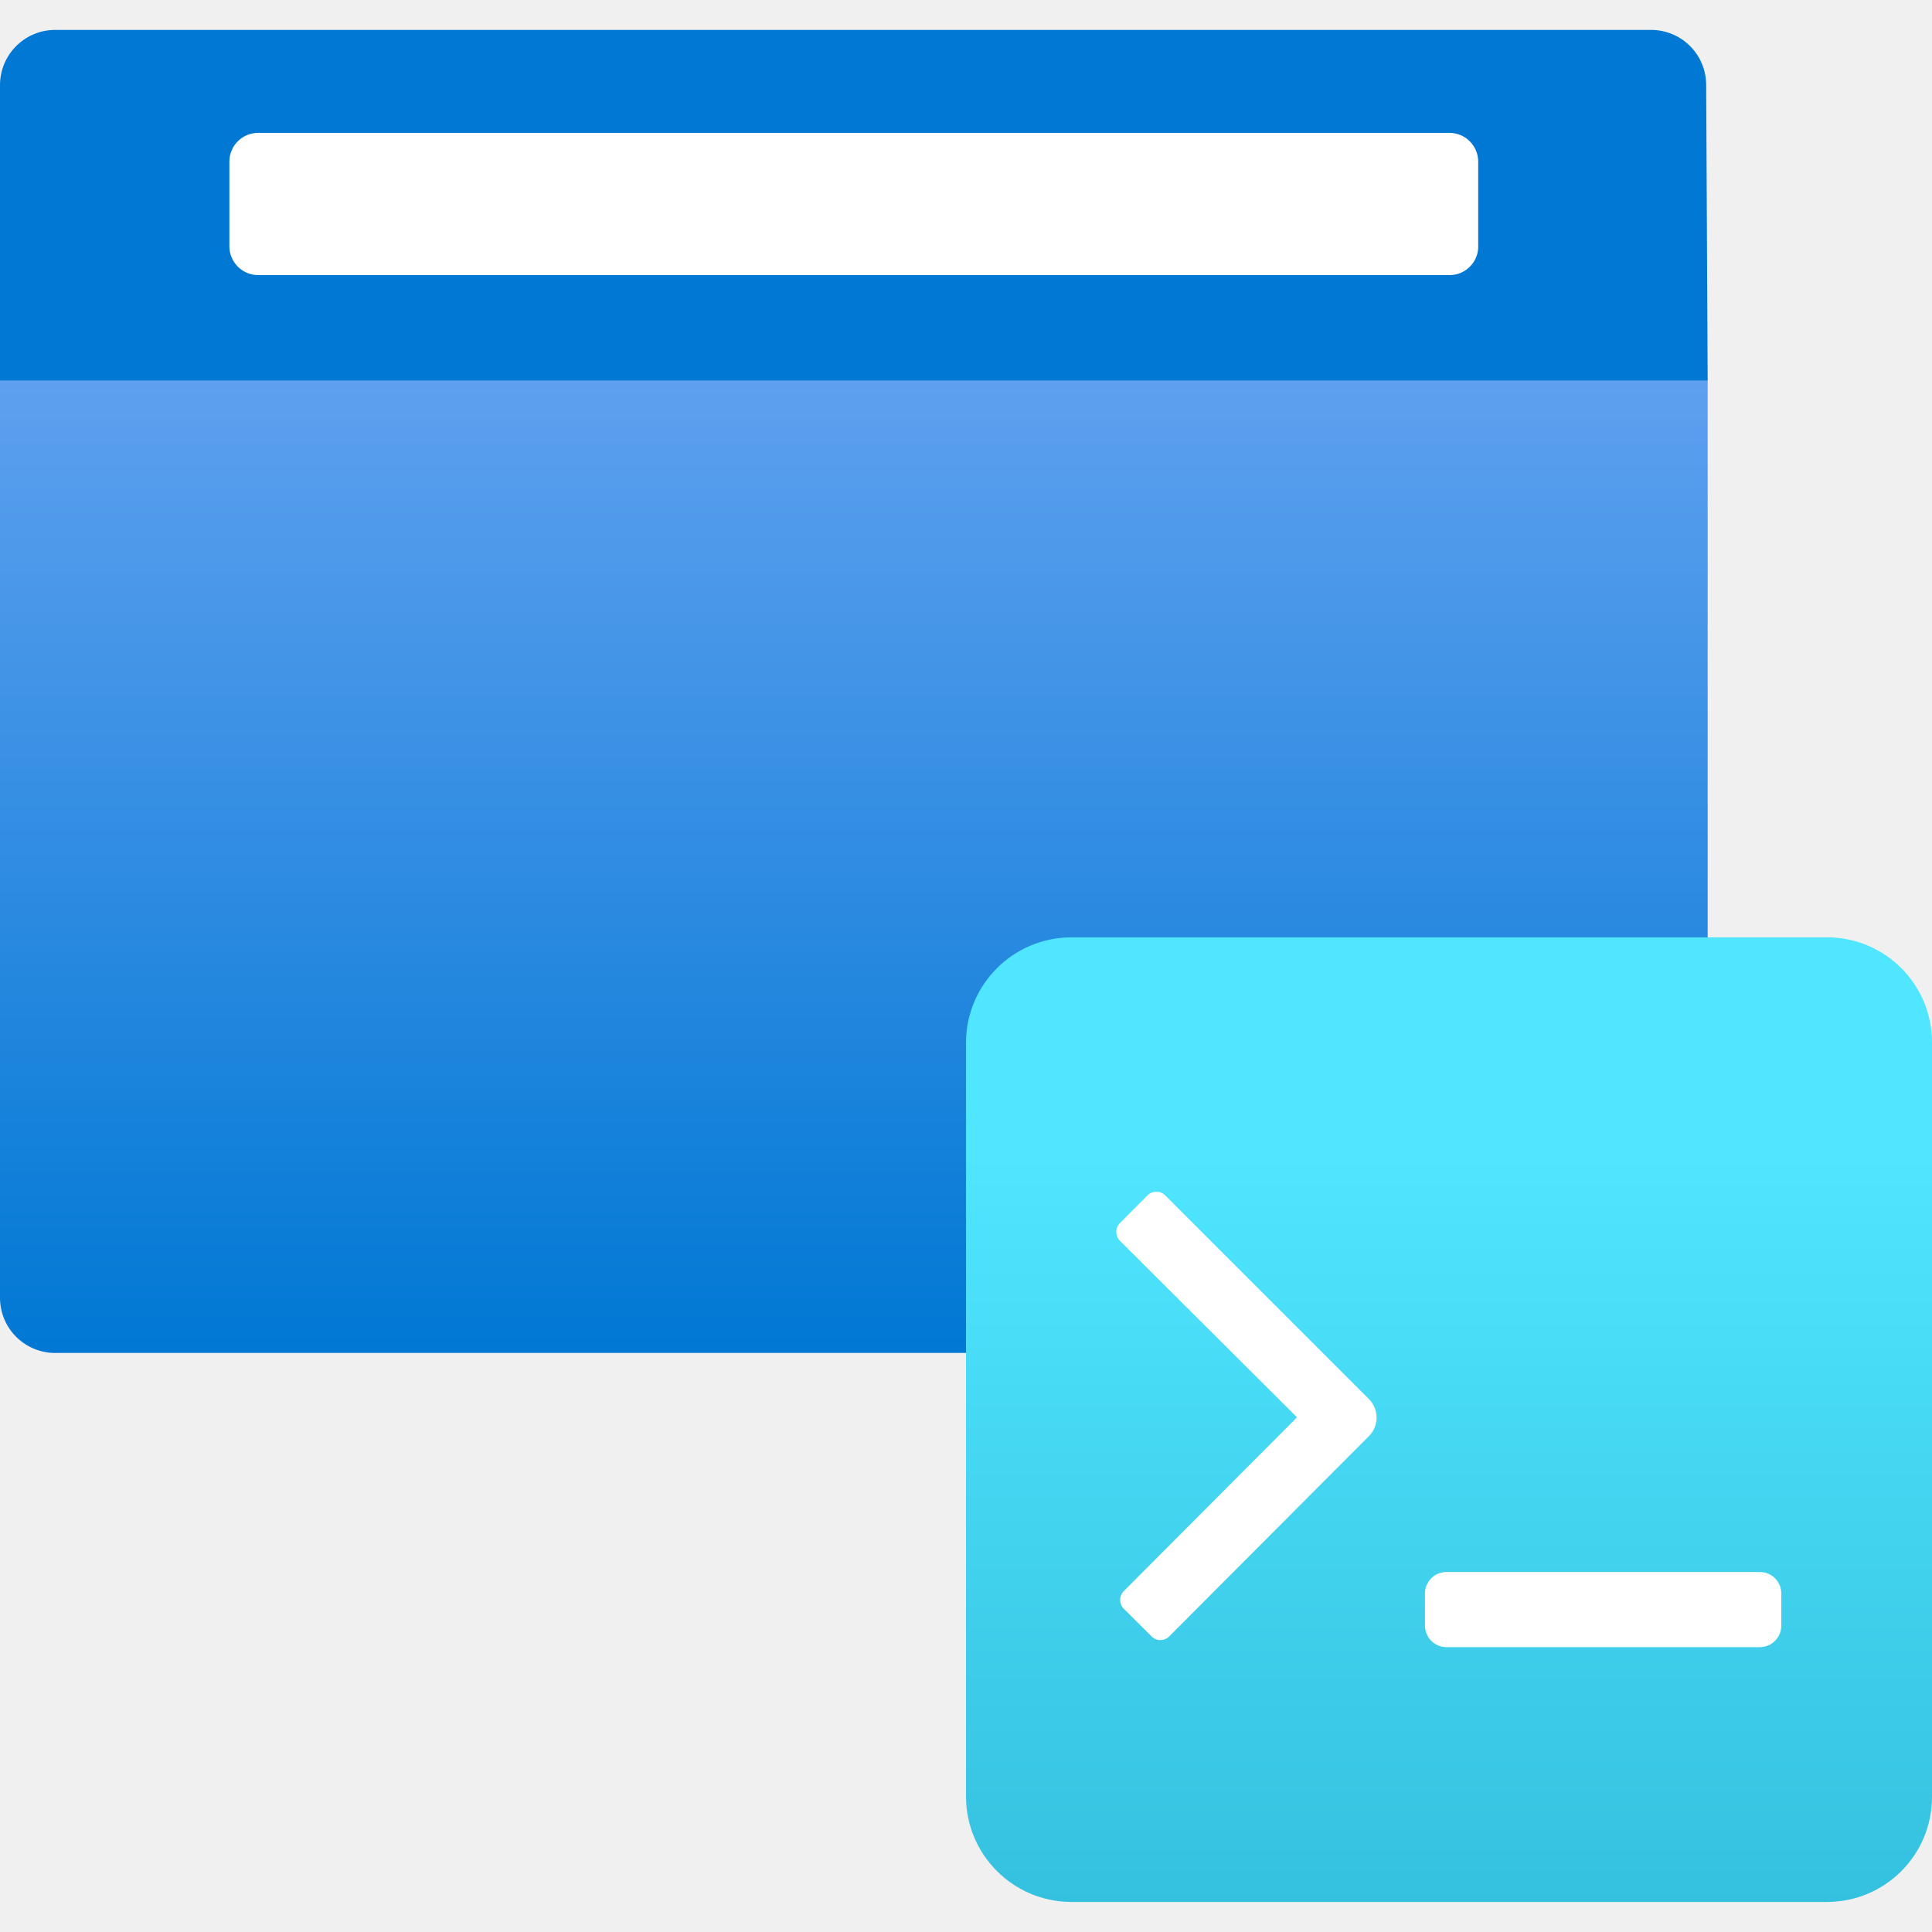
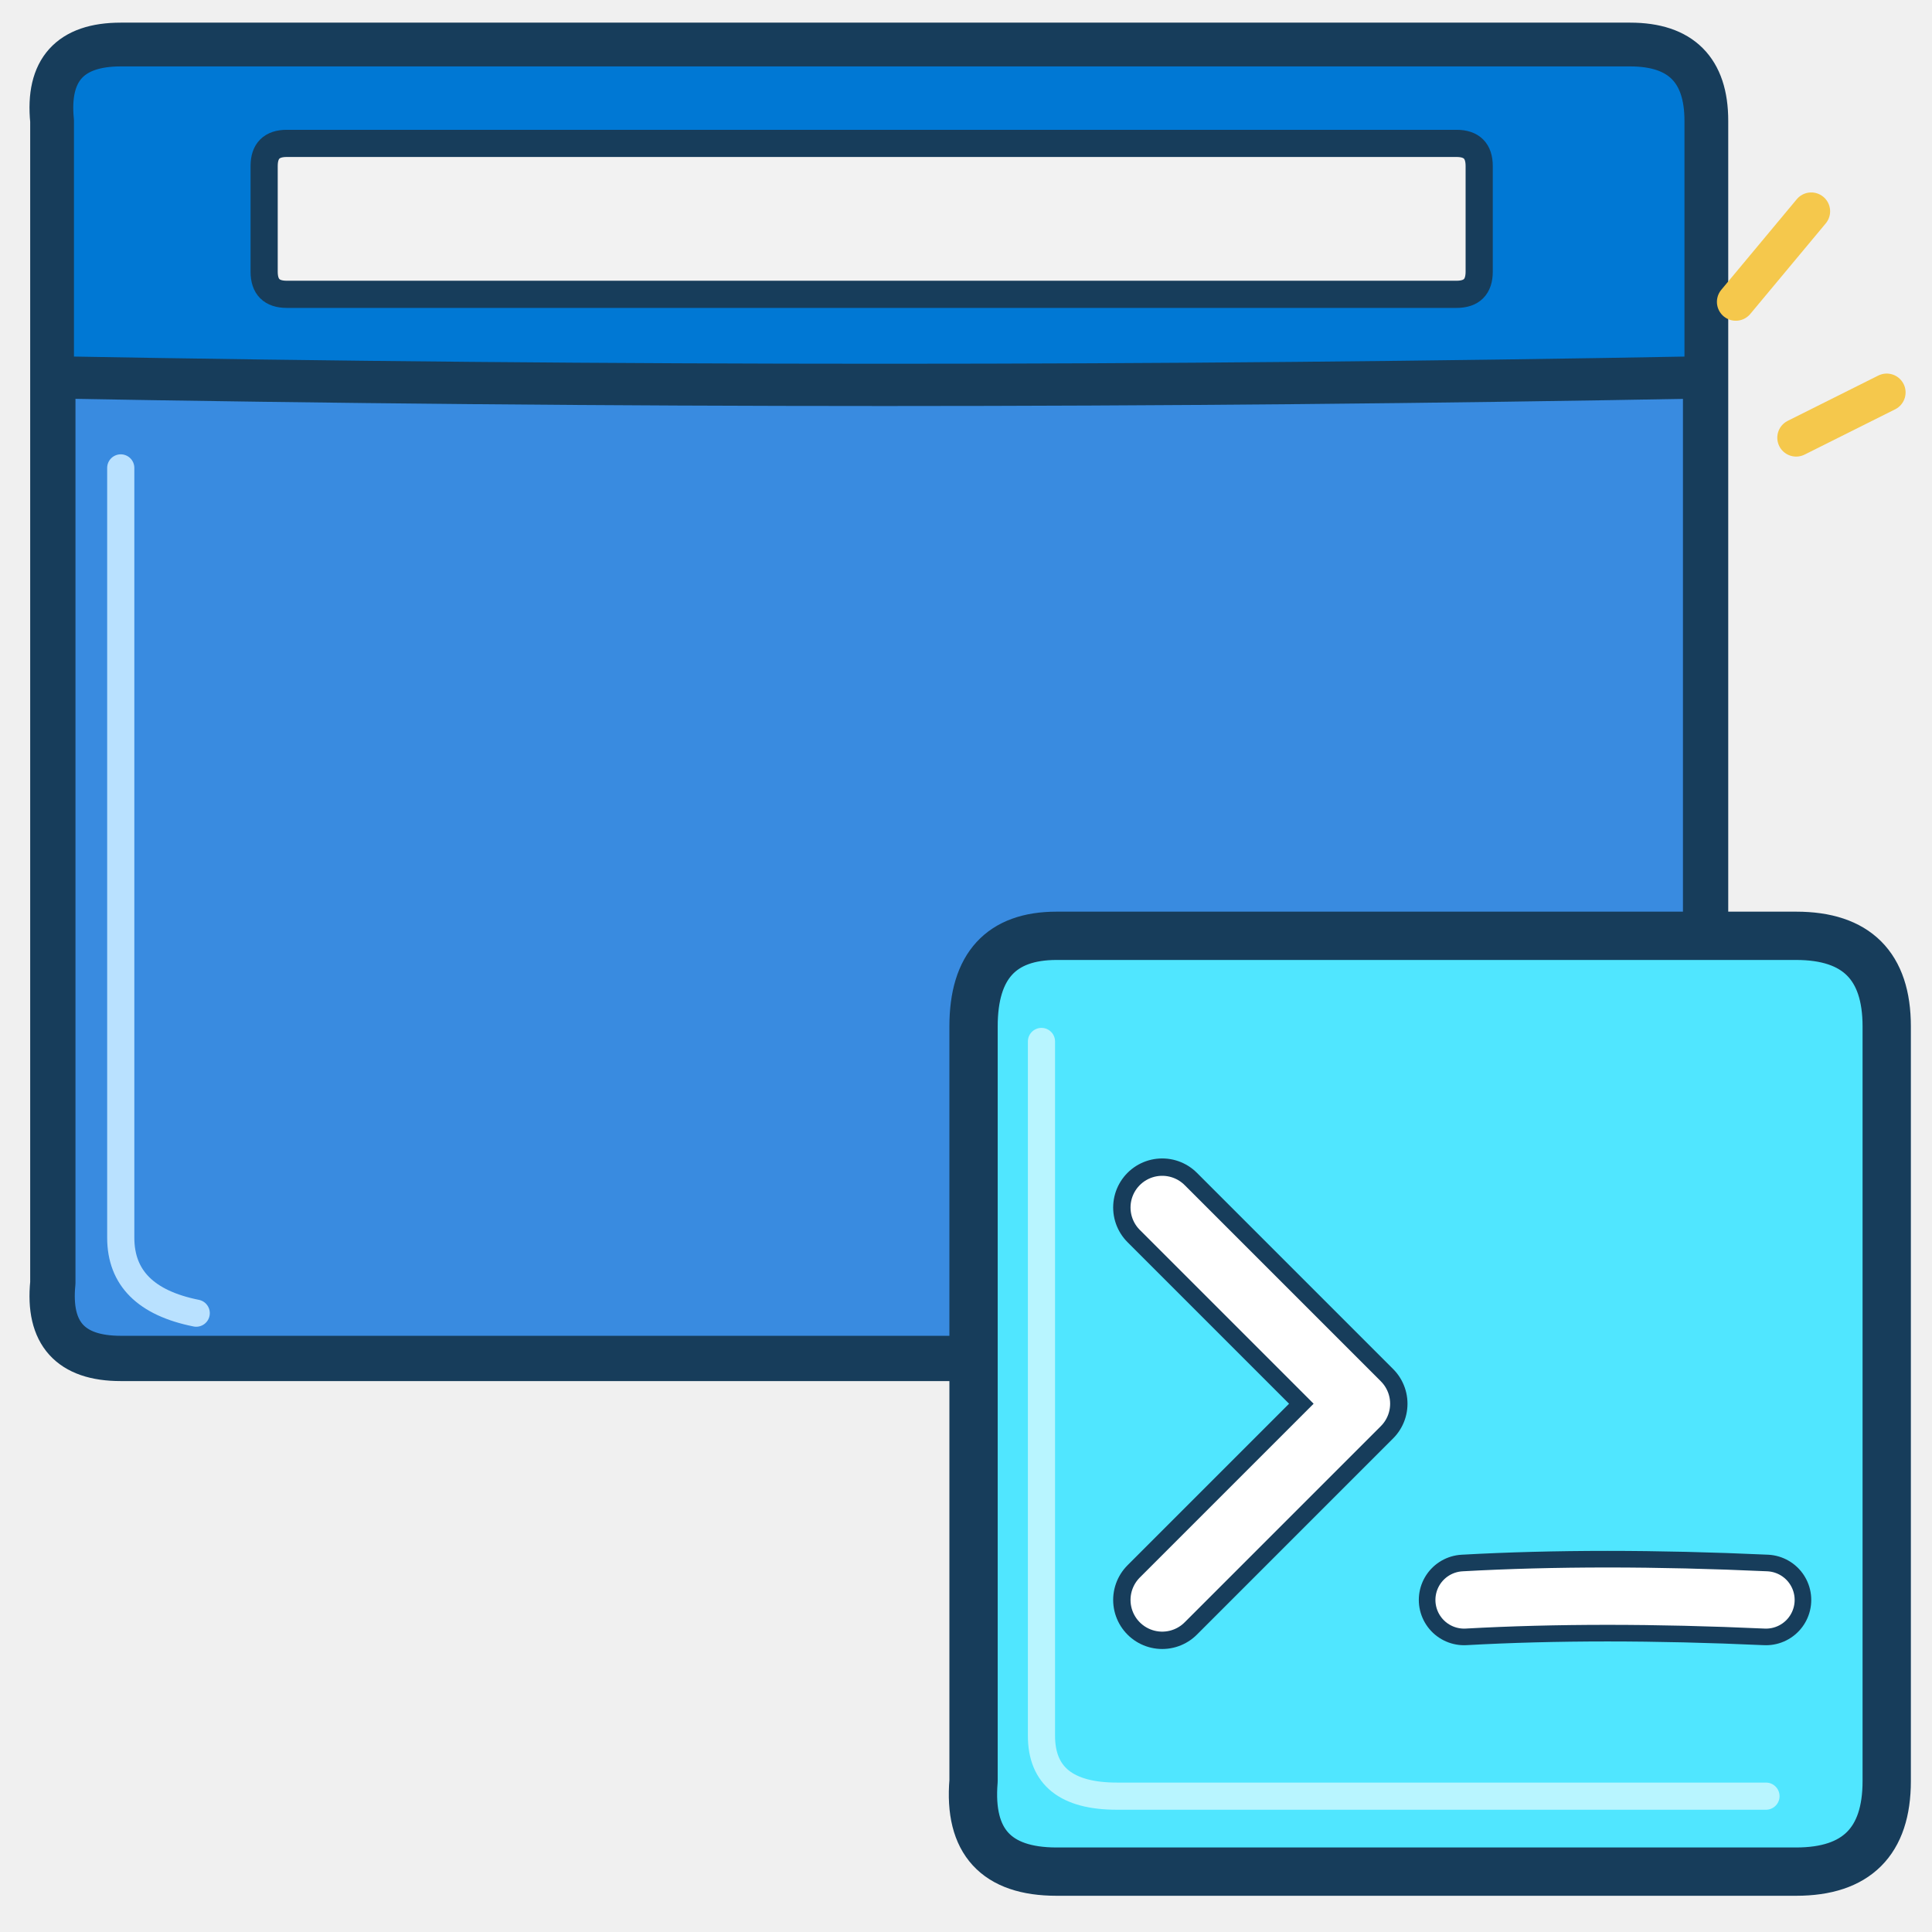
- <svg xmlns="http://www.w3.org/2000/svg" width="128" height="128" viewBox="0 0 128 128">
-   <defs>
-     <linearGradient id="browserBlue" x1="7.955" y1="3.547" x2="7.955" y2="12.614" gradientUnits="userSpaceOnUse">
-       <stop offset="0" stop-color="#5ea0ef" />
-       <stop offset="1" stop-color="#0078d4" />
-     </linearGradient>
-     <linearGradient id="cacheCyan" x1="13.499" y1="8.479" x2="13.499" y2="18.277" gradientUnits="userSpaceOnUse">
-       <stop offset=".232" stop-color="#50e6ff" />
-       <stop offset="1" stop-color="#32bedd" />
-     </linearGradient>
-   </defs>
-   <g transform="scale(7.111111)">
-     <path d="M15.91 3.547v8.558a.52.52 0 0 1-.531.5H.531A.514.514 0 0 1 0 12.093V3.547Z" fill="url(#browserBlue)" />
-     <path d="M15.91 3.547H0V.791A.514.514 0 0 1 .531.279h14.835a.513.513 0 0 1 .53.512Z" fill="#0078d4" />
-     <path d="M15.91 7.6v4.619a.519.519 0 0 1-.531.5h.531Z" fill="#fff" />
-     <path d="M17.022 17.72H9.975A.983.983 0 0 1 9 16.742V9.711a.983.983 0 0 1 .978-.978H17.025A.978.978 0 0 1 18 9.711v7.032a.978.978 0 0 1-.978.977Z" fill="url(#cacheCyan)" />
-     <path d="M13.5 2.563H2.409a.269.269 0 0 1-.272-.263V1.5a.268.268 0 0 1 .272-.262H13.5a.268.268 0 0 1 .272.262v.814a.267.267 0 0 1-.272.249Z       M12.756 13.037l-1.9-1.9a.117.117 0 0 0-.165 0l-.257.258a.117.117 0 0 0 0 .165l1.65 1.645-1.614 1.619a.116.116 0 0 0 0 .164l.259.258a.115.115 0 0 0 .164 0l1.87-1.875a.245.245 0 0 0-.007-.334Z       M16.396 14.646h-2.92a.2.2 0 0 0-.2.2v.3a.2.2 0 0 0 .2.2h2.92a.2.2 0 0 0 .2-.2v-.3a.2.2 0 0 0-.2-.2Z" fill="#fff" />
+ <svg xmlns="http://www.w3.org/2000/svg" width="128" height="128" viewBox="0 0 128 128" fill="none">
+   <path d="M3.5 25 L3.5 8 Q3 3 8 3 L108 3 Q113 3 113 8 L113 85 Q113 90 108 90 L8 90 Q3 90 3.5 85Z" fill="#398BE0" stroke="#173D5B" stroke-width="3" stroke-linecap="round" stroke-linejoin="round" />
+   <path d="M3.5 25 L3.5 8 Q3 3 8 3 L108 3 Q113 3 113 8 L113 25 Q59 26 3.5 25Z" fill="#0078D4" stroke="#173D5B" stroke-width="2.8" stroke-linecap="round" stroke-linejoin="round" />
+   <path d="M17.5 11 Q17.5 9.5 19 9.5 L96.5 9.5 Q98 9.5 98 11 L98 18 Q98 19.5 96.5 19.5 L19 19.5 Q17.5 19.5 17.5 18Z" fill="#F2F2F2" stroke="#173D5B" stroke-width="1.8" stroke-linejoin="round" />
+   <path d="M8 31 L8 82 Q8 86 13 87" stroke="#B9E1FF" stroke-width="1.8" stroke-linecap="round" />
+   <path d="M64.5 68 Q64.5 62 70 62 L119 62 Q125 62 125 68 L125 118 Q125 124 119 124 L70 124 Q64 124 64.5 118Z" fill="#50E6FF" stroke="#173D5B" stroke-width="3.2" stroke-linecap="round" stroke-linejoin="round" />
+   <path d="M69 69 L69 115 Q69 119 74 119 L117 119" stroke="#B8F5FF" stroke-width="1.8" stroke-linecap="round" />
+   <path d="M77 80 L90 93 L77 106" stroke="#173D5B" stroke-width="6.5" stroke-linecap="round" stroke-linejoin="round" />
+   <path d="M77 80 L90 93 L77 106" stroke="#FFFFFF" stroke-width="4.2" stroke-linecap="round" stroke-linejoin="round" />
+   <path d="M97 106 Q106 105.5 117 106" stroke="#173D5B" stroke-width="6" stroke-linecap="round" />
+   <path d="M97 106 Q106 105.5 117 106" stroke="#FFFFFF" stroke-width="3.8" stroke-linecap="round" />
+   <g stroke="#F5C84C" stroke-width="2.5" stroke-linecap="round">
+     <path d="M115 20 L120 14" />
+     <path d="M119 29 L125 26" />
  </g>
</svg>
